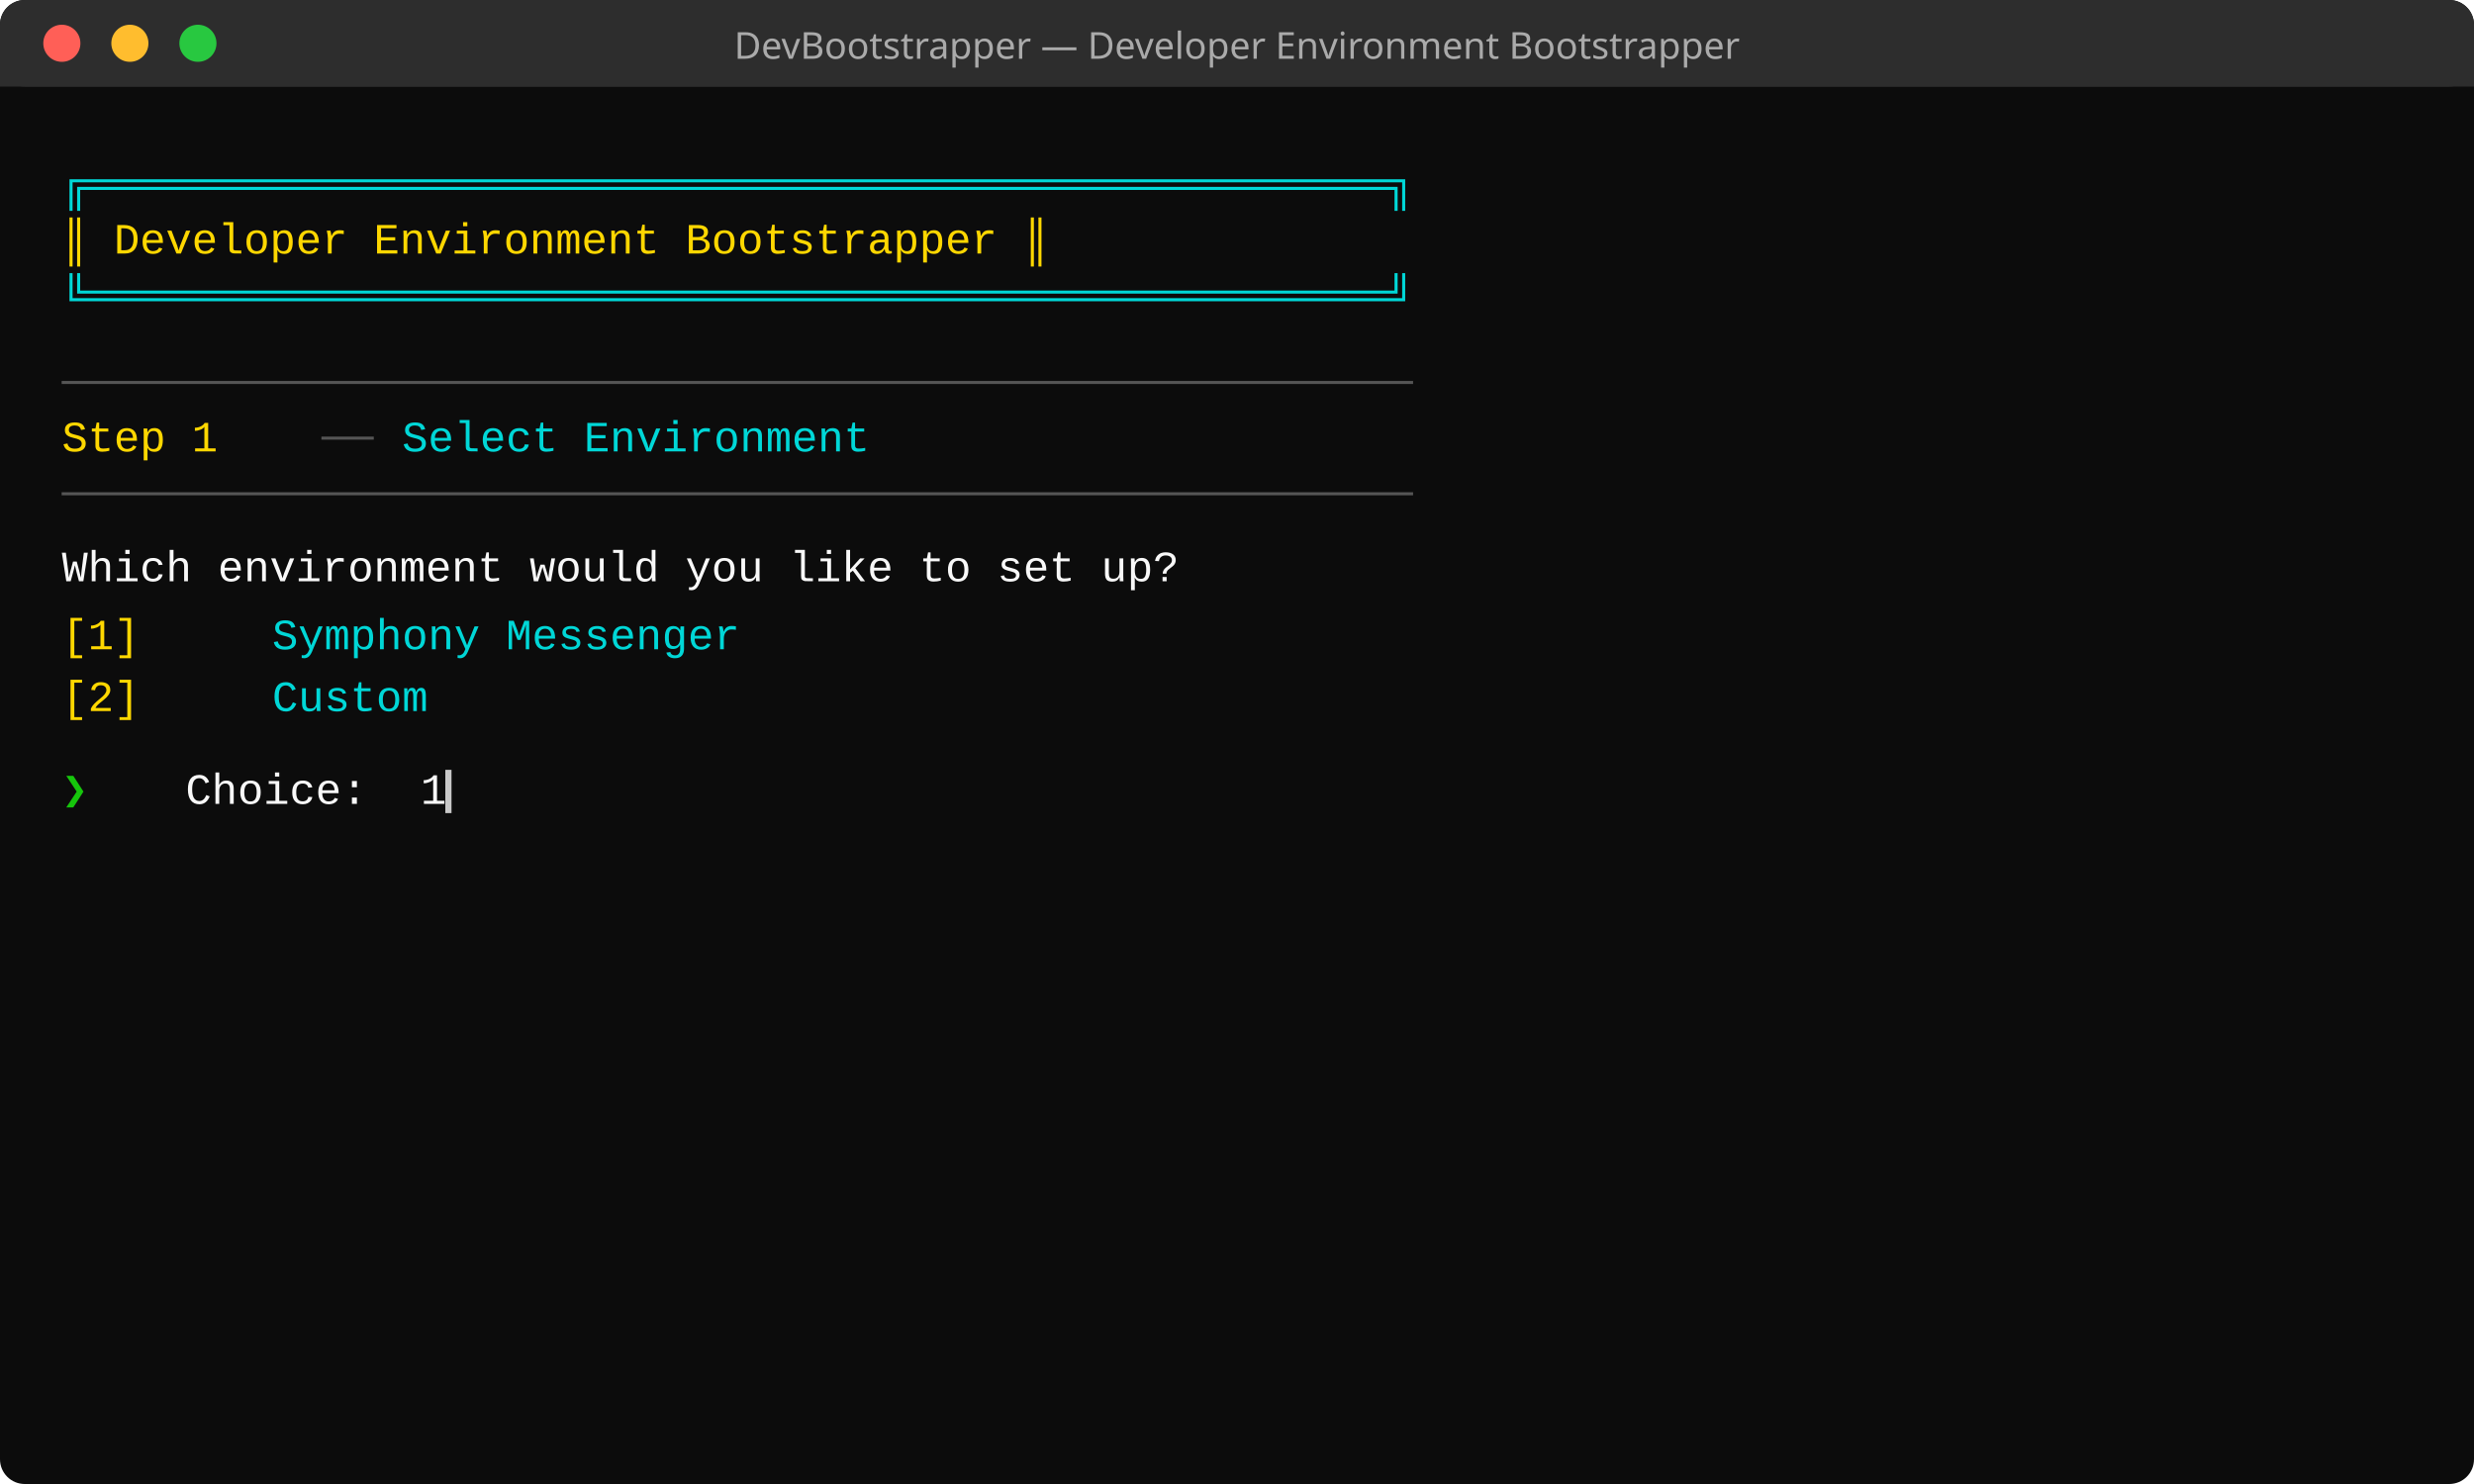
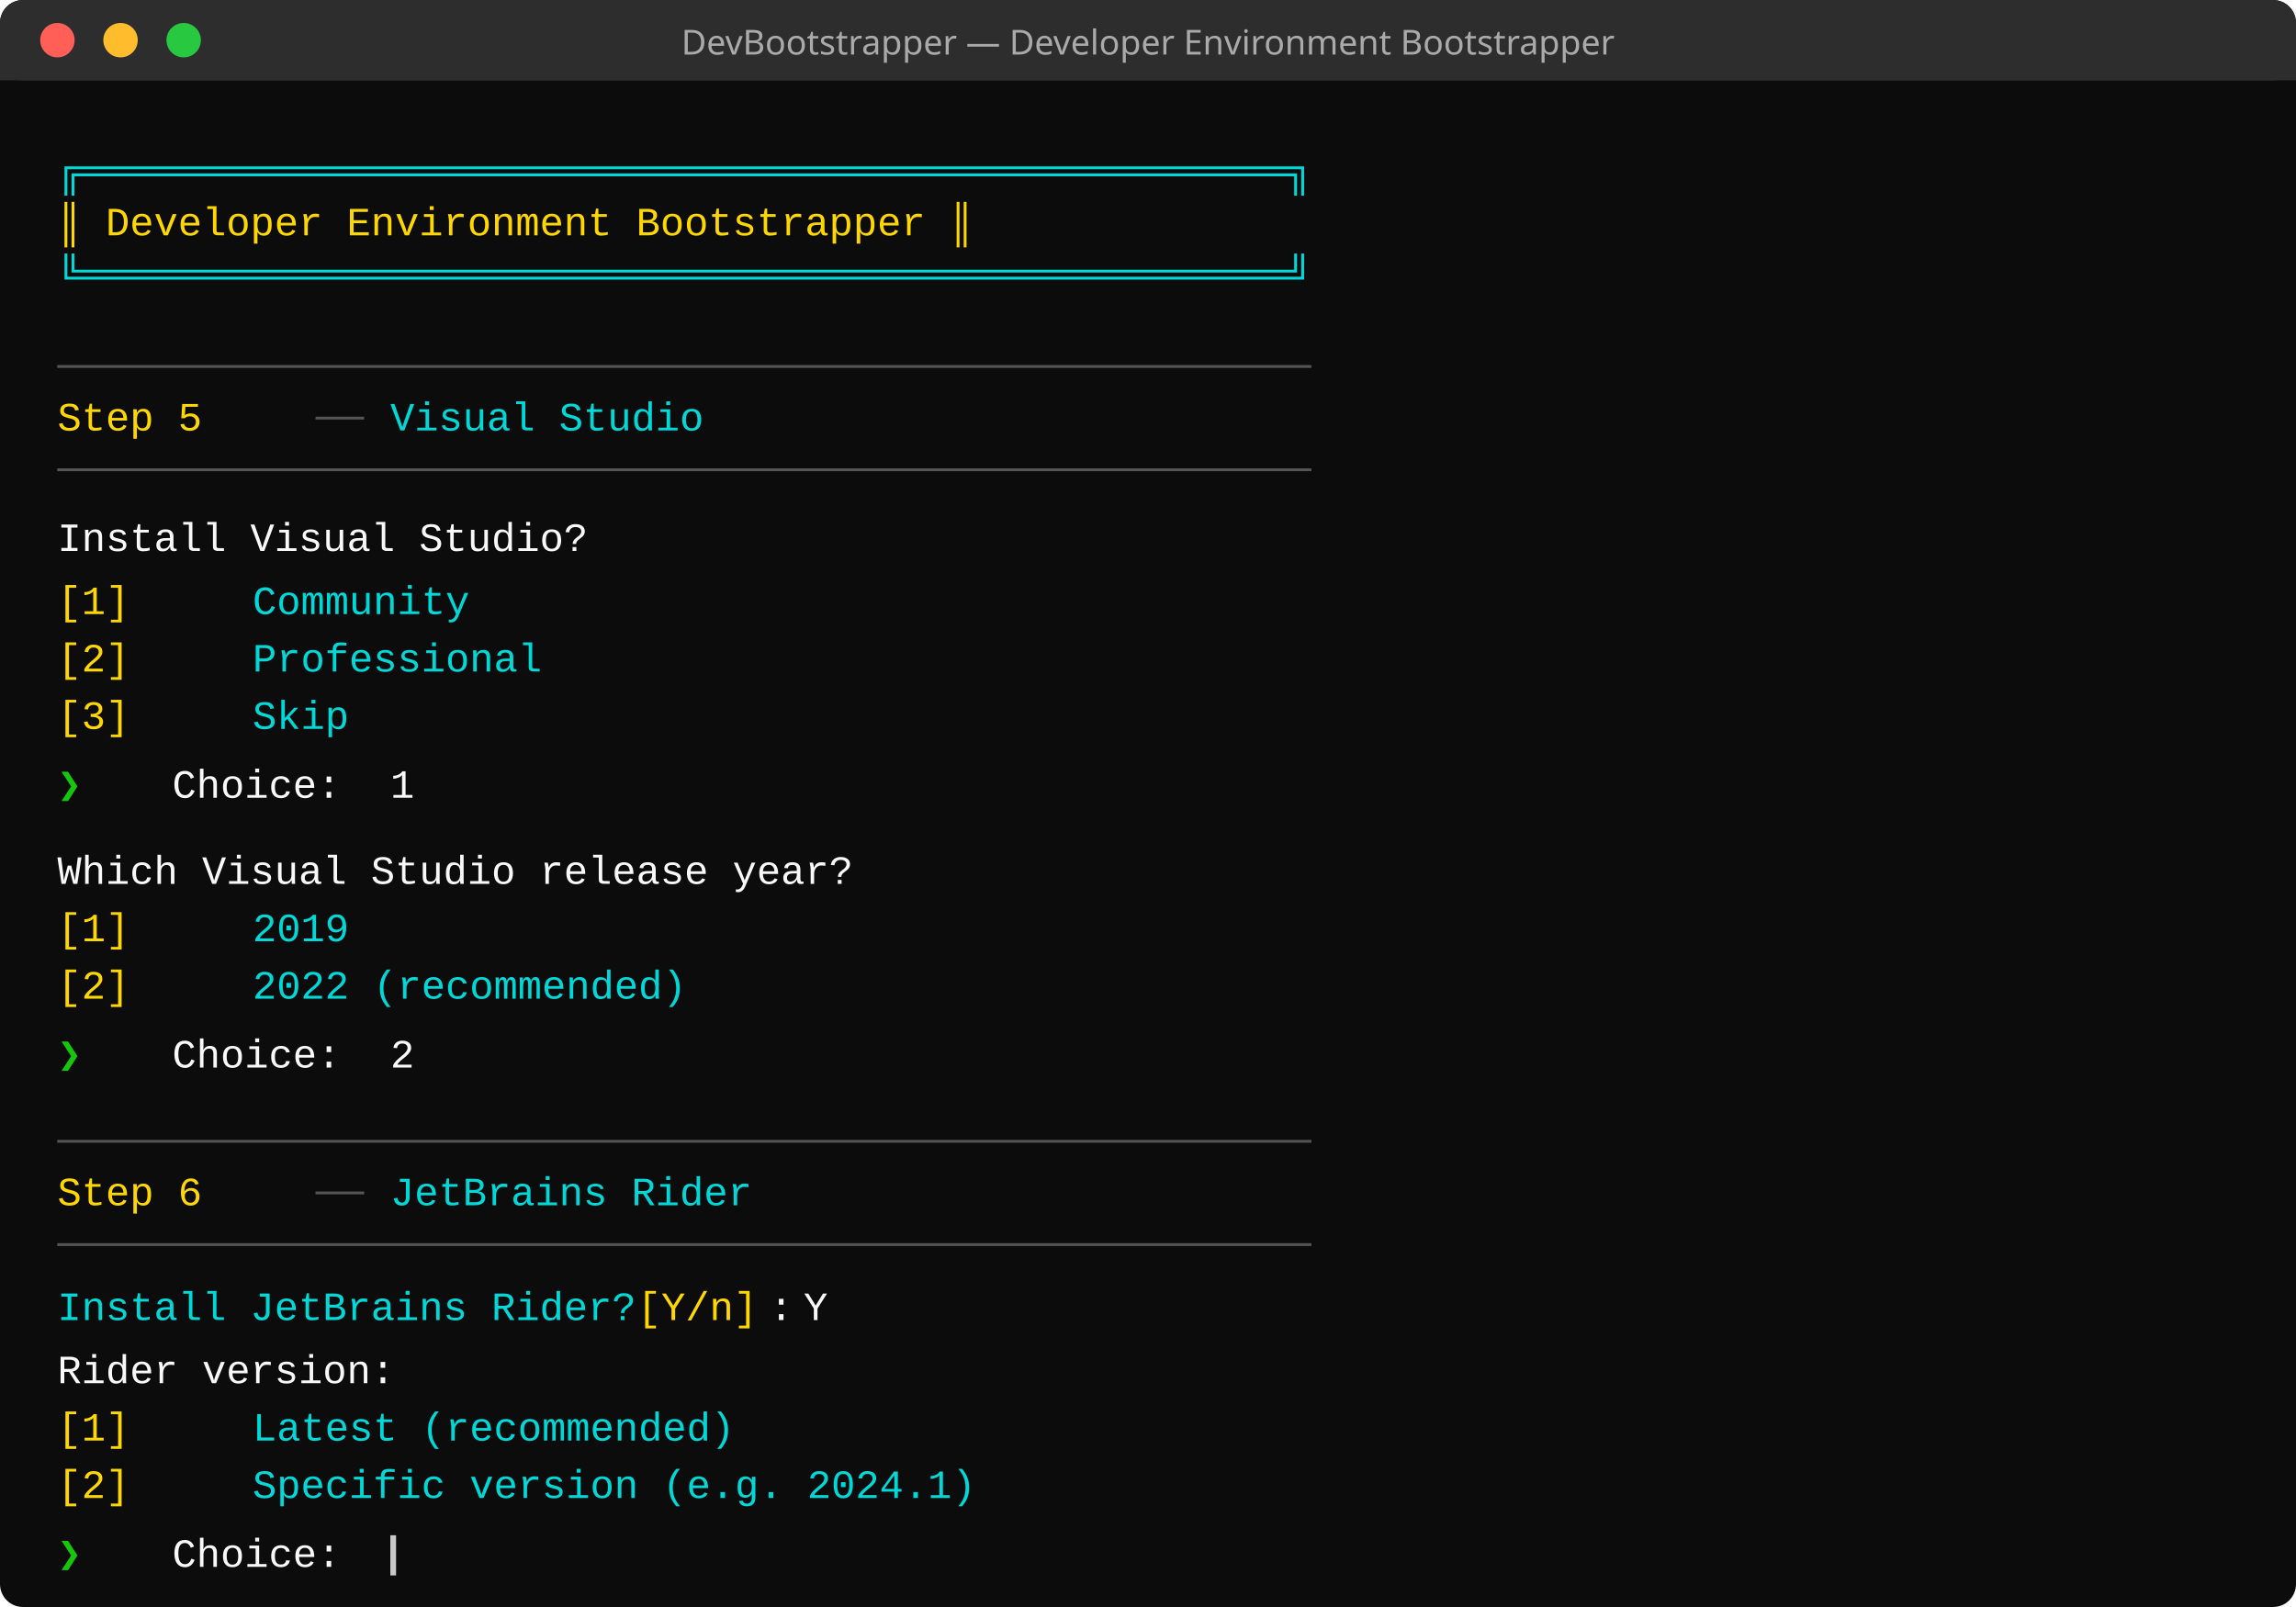
- <svg xmlns="http://www.w3.org/2000/svg" width="800" height="480" viewBox="0 0 800 480">
+ <svg xmlns="http://www.w3.org/2000/svg" width="800" height="560" viewBox="0 0 800 560">
  <defs>
    <style>
      .terminal { font-family: 'Cascadia Code', 'Consolas', 'Courier New', monospace; font-size: 14px; }
      .bg { fill: #0C0C0C; }
      .cyan { fill: #00D7D7; }
      .yellow { fill: #FFD700; }
      .white { fill: #F8F8F8; }
      .green { fill: #16C60C; }
      .gray { fill: #888888; }
      .dark-gray { fill: #555555; }
      .prompt-arrow { fill: #16C60C; }
    </style>
  </defs>
-   <rect width="800" height="480" class="bg" rx="8" />
+   <rect width="800" height="560" class="bg" rx="8" />
  <rect x="0" y="0" width="800" height="28" fill="#2D2D2D" rx="8" />
  <rect x="0" y="14" width="800" height="14" fill="#2D2D2D" />
  <circle cx="20" cy="14" r="6" fill="#FF5F57" />
  <circle cx="42" cy="14" r="6" fill="#FFBD2E" />
  <circle cx="64" cy="14" r="6" fill="#28C840" />
  <text x="400" y="19" text-anchor="middle" fill="#AAAAAA" font-family="Segoe UI, sans-serif" font-size="12">DevBootstrapper — Developer Environment Bootstrapper</text>
  <g class="terminal" transform="translate(20, 50)">
    <text y="14" class="cyan">╔══════════════════════════════════════════════════╗</text>
    <text y="32" class="yellow">║       Developer Environment Bootstrapper         ║</text>
    <text y="50" class="cyan">╚══════════════════════════════════════════════════╝</text>
-     <text y="78" class="dark-gray">────────────────────────────────────────────────────</text>
-     <text y="96" class="yellow">  Step 1</text>
-     <text x="84" y="96" class="dark-gray"> ── </text>
-     <text x="110" y="96" class="cyan">Select Environment</text>
-     <text y="114" class="dark-gray">────────────────────────────────────────────────────</text>
-     <text y="138" class="white">Which environment would you like to set up?</text>
-     <text y="160" class="yellow">  </text>
-     <text y="160" class="yellow">  [1]</text>
-     <text x="50" y="160" class="white">  </text>
-     <text x="68" y="160" class="cyan">Symphony Messenger</text>
-     <text y="180" class="yellow">  [2]</text>
-     <text x="50" y="180" class="white">  </text>
-     <text x="68" y="180" class="cyan">Custom</text>
-     <text y="210" class="prompt-arrow">  ❯ </text>
-     <text x="40" y="210" class="white">Choice: </text>
-     <text x="116" y="210" class="white">1</text>
-     <rect x="124" y="199" width="2" height="14" fill="#F8F8F8" opacity="0.8">
+     <text y="82" class="dark-gray">────────────────────────────────────────────────────</text>
+     <text y="100" class="yellow">  Step 5</text>
+     <text x="90" y="100" class="dark-gray"> ── </text>
+     <text x="116" y="100" class="cyan">Visual Studio</text>
+     <text y="118" class="dark-gray">────────────────────────────────────────────────────</text>
+     <text y="142" class="white">Install Visual Studio?</text>
+     <text y="164" class="yellow">  [1]</text>
+     <text x="50" y="164" class="white">  </text>
+     <text x="68" y="164" class="cyan">Community</text>
+     <text y="184" class="yellow">  [2]</text>
+     <text x="50" y="184" class="white">  </text>
+     <text x="68" y="184" class="cyan">Professional</text>
+     <text y="204" class="yellow">  [3]</text>
+     <text x="50" y="204" class="white">  </text>
+     <text x="68" y="204" class="cyan">Skip</text>
+     <text y="228" class="prompt-arrow">  ❯ </text>
+     <text x="40" y="228" class="white">Choice: </text>
+     <text x="116" y="228" class="white">1</text>
+     <text y="258" class="white">  Which Visual Studio release year?</text>
+     <text y="278" class="yellow">  [1]</text>
+     <text x="50" y="278" class="white">  </text>
+     <text x="68" y="278" class="cyan">2019</text>
+     <text y="298" class="yellow">  [2]</text>
+     <text x="50" y="298" class="white">  </text>
+     <text x="68" y="298" class="cyan">2022  (recommended)</text>
+     <text y="322" class="prompt-arrow">  ❯ </text>
+     <text x="40" y="322" class="white">Choice: </text>
+     <text x="116" y="322" class="white">2</text>
+     <text y="352" class="dark-gray">────────────────────────────────────────────────────</text>
+     <text y="370" class="yellow">  Step 6</text>
+     <text x="90" y="370" class="dark-gray"> ── </text>
+     <text x="116" y="370" class="cyan">JetBrains Rider</text>
+     <text y="388" class="dark-gray">────────────────────────────────────────────────────</text>
+     <text y="410" class="cyan">  Install JetBrains Rider? </text>
+     <text x="202" y="410" class="yellow">[Y/n]</text>
+     <text x="248" y="410" class="white">: </text>
+     <text x="260" y="410" class="white">Y</text>
+     <text y="432" class="white">  Rider version:</text>
+     <text y="452" class="yellow">  [1]</text>
+     <text x="50" y="452" class="white">  </text>
+     <text x="68" y="452" class="cyan">Latest  (recommended)</text>
+     <text y="472" class="yellow">  [2]</text>
+     <text x="50" y="472" class="white">  </text>
+     <text x="68" y="472" class="cyan">Specific version  (e.g. 2024.1)</text>
+     <text y="496" class="prompt-arrow">  ❯ </text>
+     <text x="40" y="496" class="white">Choice: </text>
+     <rect x="116" y="485" width="2" height="14" fill="#F8F8F8" opacity="0.8">
      <animate attributeName="opacity" values="1;0;1" dur="1s" repeatCount="indefinite" />
    </rect>
  </g>
</svg>
